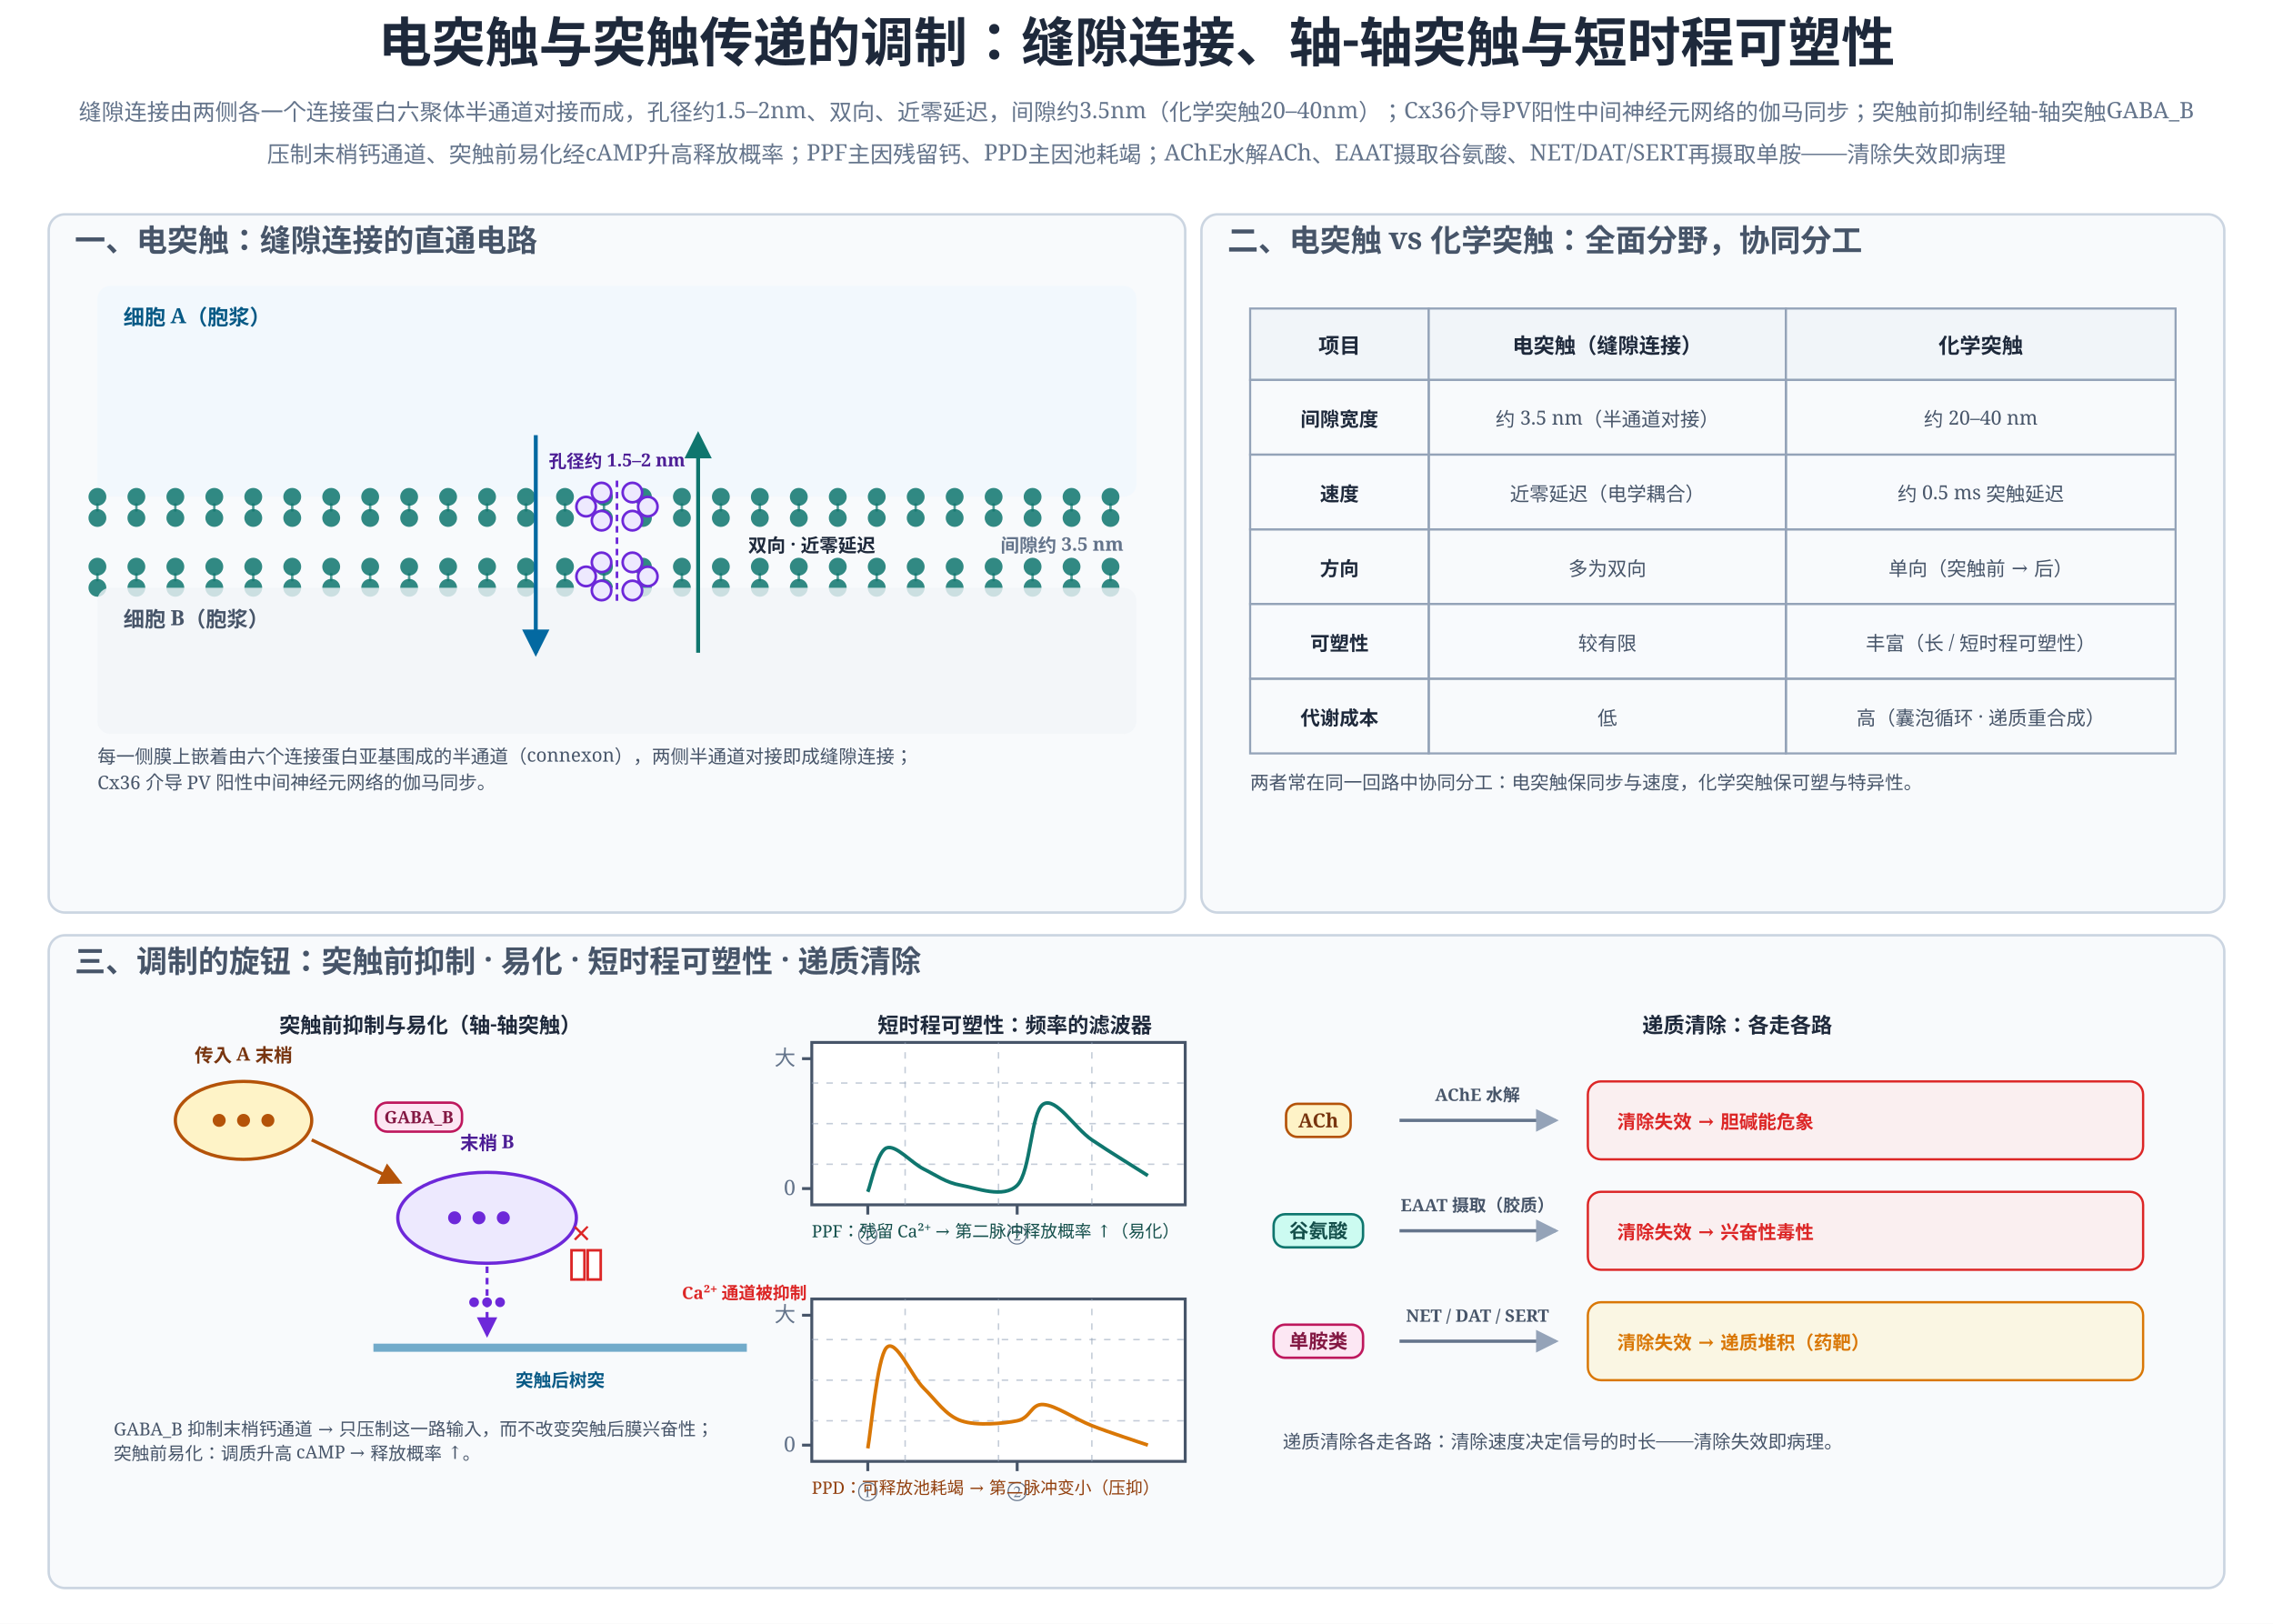
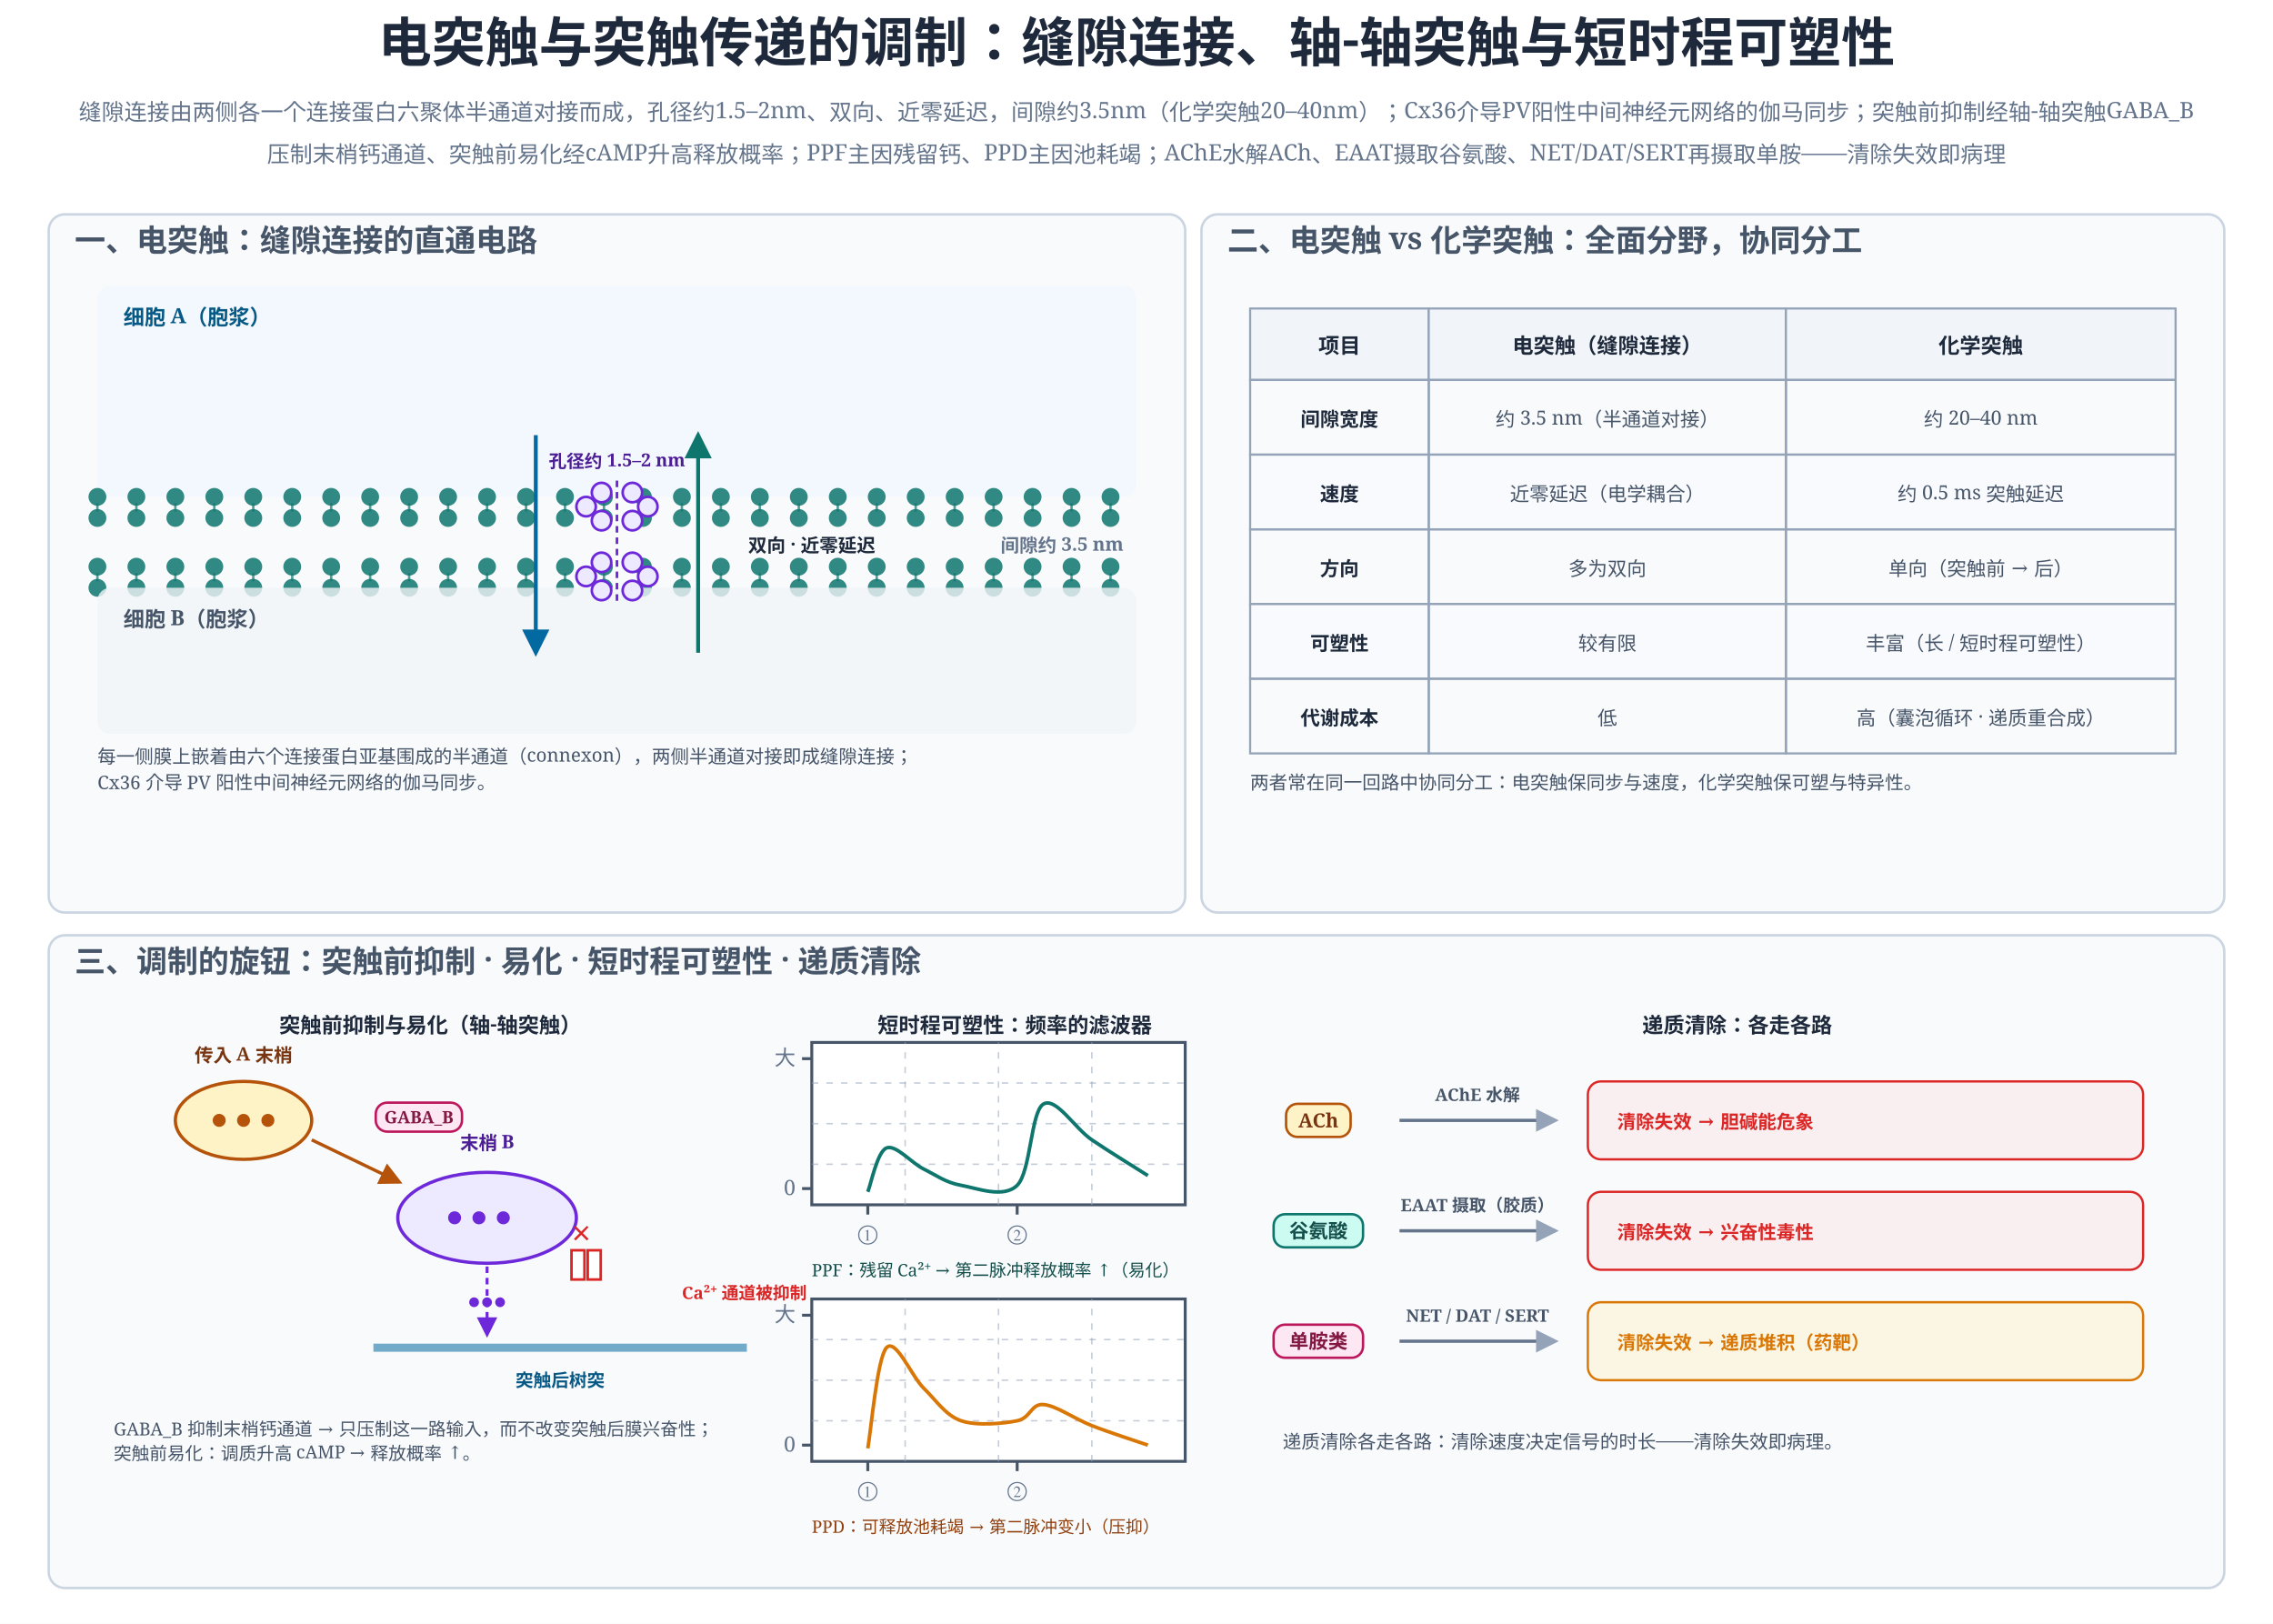
<svg xmlns="http://www.w3.org/2000/svg" width="1400" height="1000" viewBox="0 0 1400 1000" font-family="Noto Serif SC, LXGW WenKai, Songti SC, serif">
  <defs>
    <marker id="arr-ink" viewBox="0 0 10 10" refX="8.5" refY="5" markerWidth="7" markerHeight="7" orient="auto-start-reverse">
      <path d="M0,0 L10,5 L0,10 z" fill="#334155" />
    </marker>
    <marker id="arr-dna" viewBox="0 0 10 10" refX="8.5" refY="5" markerWidth="7" markerHeight="7" orient="auto-start-reverse">
      <path d="M0,0 L10,5 L0,10 z" fill="#0f766e" />
    </marker>
    <marker id="arr-rna" viewBox="0 0 10 10" refX="8.5" refY="5" markerWidth="7" markerHeight="7" orient="auto-start-reverse">
      <path d="M0,0 L10,5 L0,10 z" fill="#b45309" />
    </marker>
    <marker id="arr-pro" viewBox="0 0 10 10" refX="8.5" refY="5" markerWidth="7" markerHeight="7" orient="auto-start-reverse">
      <path d="M0,0 L10,5 L0,10 z" fill="#6d28d9" />
    </marker>
    <marker id="arr-enz" viewBox="0 0 10 10" refX="8.5" refY="5" markerWidth="7" markerHeight="7" orient="auto-start-reverse">
      <path d="M0,0 L10,5 L0,10 z" fill="#be185d" />
    </marker>
    <marker id="arr-acc" viewBox="0 0 10 10" refX="8.5" refY="5" markerWidth="7" markerHeight="7" orient="auto-start-reverse">
      <path d="M0,0 L10,5 L0,10 z" fill="#0369a1" />
    </marker>
    <marker id="arr-ok" viewBox="0 0 10 10" refX="8.5" refY="5" markerWidth="7" markerHeight="7" orient="auto-start-reverse">
      <path d="M0,0 L10,5 L0,10 z" fill="#059669" />
    </marker>
    <marker id="arr-warn" viewBox="0 0 10 10" refX="8.5" refY="5" markerWidth="7" markerHeight="7" orient="auto-start-reverse">
      <path d="M0,0 L10,5 L0,10 z" fill="#b45309" />
    </marker>
    <marker id="arr-bad" viewBox="0 0 10 10" refX="8.5" refY="5" markerWidth="7" markerHeight="7" orient="auto-start-reverse">
      <path d="M0,0 L10,5 L0,10 z" fill="#dc2626" />
    </marker>
    <marker id="arr-mute" viewBox="0 0 10 10" refX="8.5" refY="5" markerWidth="7" markerHeight="7" orient="auto-start-reverse">
      <path d="M0,0 L10,5 L0,10 z" fill="#94a3b8" />
    </marker>
  </defs>
  <rect x="0" y="0" width="1400" height="1000" fill="#ffffff" />
  <text x="700" y="38" text-anchor="middle" font-size="33" font-weight="700" fill="#1e293b">电突触与突触传递的调制：缝隙连接、轴-轴突触与短时程可塑性</text>
  <text x="700" y="74" text-anchor="middle" font-size="14" fill="#64748b">缝隙连接由两侧各一个连接蛋白六聚体半通道对接而成，孔径约1.5–2nm、双向、近零延迟，间隙约3.5nm（化学突触20–40nm）；Cx36介导PV阳性中间神经元网络的伽马同步；突触前抑制经轴-轴突触GABA_B</text>
  <text x="700" y="100" text-anchor="middle" font-size="14" fill="#64748b">压制末梢钙通道、突触前易化经cAMP升高释放概率；PPF主因残留钙、PPD主因池耗竭；AChE水解ACh、EAAT摄取谷氨酸、NET/DAT/SERT再摄取单胺——清除失效即病理</text>
  <rect x="30" y="132" width="700" height="430" rx="10" fill="#f8fafc" stroke="#cbd5e1" stroke-width="1.5" />
  <text x="46" y="154.84" font-size="19" fill="#475569" font-weight="700">一、电突触：缝隙连接的直通电路</text>
  <rect x="60" y="176" width="640" height="130" rx="8" fill="#e0f2fe" fill-opacity="0.2" stroke="none" />
  <text x="76" y="200" font-size="13" fill="#075985" font-weight="700">细胞 A（胞浆）</text>
  <g>
    <circle cx="60" cy="306" r="5.5" fill="#0f766e" fill-opacity="0.85" />
    <line x1="60" y1="310" x2="60" y2="315" stroke="#0f766e" stroke-width="1.5" stroke-opacity="0.7" />
    <circle cx="60" cy="319" r="5.5" fill="#0f766e" fill-opacity="0.85" />
    <circle cx="84" cy="306" r="5.5" fill="#0f766e" fill-opacity="0.85" />
    <line x1="84" y1="310" x2="84" y2="315" stroke="#0f766e" stroke-width="1.5" stroke-opacity="0.7" />
    <circle cx="84" cy="319" r="5.5" fill="#0f766e" fill-opacity="0.85" />
    <circle cx="108" cy="306" r="5.5" fill="#0f766e" fill-opacity="0.85" />
    <line x1="108" y1="310" x2="108" y2="315" stroke="#0f766e" stroke-width="1.5" stroke-opacity="0.7" />
    <circle cx="108" cy="319" r="5.5" fill="#0f766e" fill-opacity="0.85" />
    <circle cx="132" cy="306" r="5.5" fill="#0f766e" fill-opacity="0.85" />
    <line x1="132" y1="310" x2="132" y2="315" stroke="#0f766e" stroke-width="1.5" stroke-opacity="0.7" />
    <circle cx="132" cy="319" r="5.5" fill="#0f766e" fill-opacity="0.85" />
    <circle cx="156" cy="306" r="5.5" fill="#0f766e" fill-opacity="0.85" />
    <line x1="156" y1="310" x2="156" y2="315" stroke="#0f766e" stroke-width="1.5" stroke-opacity="0.7" />
    <circle cx="156" cy="319" r="5.5" fill="#0f766e" fill-opacity="0.85" />
    <circle cx="180" cy="306" r="5.5" fill="#0f766e" fill-opacity="0.85" />
    <line x1="180" y1="310" x2="180" y2="315" stroke="#0f766e" stroke-width="1.5" stroke-opacity="0.7" />
    <circle cx="180" cy="319" r="5.5" fill="#0f766e" fill-opacity="0.85" />
    <circle cx="204" cy="306" r="5.5" fill="#0f766e" fill-opacity="0.85" />
    <line x1="204" y1="310" x2="204" y2="315" stroke="#0f766e" stroke-width="1.5" stroke-opacity="0.7" />
    <circle cx="204" cy="319" r="5.5" fill="#0f766e" fill-opacity="0.85" />
    <circle cx="228" cy="306" r="5.5" fill="#0f766e" fill-opacity="0.85" />
    <line x1="228" y1="310" x2="228" y2="315" stroke="#0f766e" stroke-width="1.5" stroke-opacity="0.7" />
    <circle cx="228" cy="319" r="5.5" fill="#0f766e" fill-opacity="0.85" />
    <circle cx="252" cy="306" r="5.5" fill="#0f766e" fill-opacity="0.85" />
    <line x1="252" y1="310" x2="252" y2="315" stroke="#0f766e" stroke-width="1.5" stroke-opacity="0.7" />
    <circle cx="252" cy="319" r="5.5" fill="#0f766e" fill-opacity="0.85" />
    <circle cx="276" cy="306" r="5.5" fill="#0f766e" fill-opacity="0.85" />
    <line x1="276" y1="310" x2="276" y2="315" stroke="#0f766e" stroke-width="1.5" stroke-opacity="0.7" />
    <circle cx="276" cy="319" r="5.5" fill="#0f766e" fill-opacity="0.85" />
    <circle cx="300" cy="306" r="5.5" fill="#0f766e" fill-opacity="0.85" />
    <line x1="300" y1="310" x2="300" y2="315" stroke="#0f766e" stroke-width="1.5" stroke-opacity="0.7" />
    <circle cx="300" cy="319" r="5.5" fill="#0f766e" fill-opacity="0.85" />
    <circle cx="324" cy="306" r="5.5" fill="#0f766e" fill-opacity="0.85" />
    <line x1="324" y1="310" x2="324" y2="315" stroke="#0f766e" stroke-width="1.5" stroke-opacity="0.7" />
    <circle cx="324" cy="319" r="5.5" fill="#0f766e" fill-opacity="0.85" />
    <circle cx="348" cy="306" r="5.5" fill="#0f766e" fill-opacity="0.85" />
    <line x1="348" y1="310" x2="348" y2="315" stroke="#0f766e" stroke-width="1.5" stroke-opacity="0.7" />
    <circle cx="348" cy="319" r="5.5" fill="#0f766e" fill-opacity="0.85" />
    <circle cx="372" cy="306" r="5.5" fill="#0f766e" fill-opacity="0.85" />
    <line x1="372" y1="310" x2="372" y2="315" stroke="#0f766e" stroke-width="1.5" stroke-opacity="0.7" />
    <circle cx="372" cy="319" r="5.5" fill="#0f766e" fill-opacity="0.85" />
    <circle cx="396" cy="306" r="5.5" fill="#0f766e" fill-opacity="0.85" />
    <line x1="396" y1="310" x2="396" y2="315" stroke="#0f766e" stroke-width="1.5" stroke-opacity="0.7" />
    <circle cx="396" cy="319" r="5.5" fill="#0f766e" fill-opacity="0.85" />
    <circle cx="420" cy="306" r="5.5" fill="#0f766e" fill-opacity="0.85" />
    <line x1="420" y1="310" x2="420" y2="315" stroke="#0f766e" stroke-width="1.5" stroke-opacity="0.7" />
    <circle cx="420" cy="319" r="5.5" fill="#0f766e" fill-opacity="0.85" />
    <circle cx="444" cy="306" r="5.5" fill="#0f766e" fill-opacity="0.85" />
    <line x1="444" y1="310" x2="444" y2="315" stroke="#0f766e" stroke-width="1.5" stroke-opacity="0.7" />
    <circle cx="444" cy="319" r="5.5" fill="#0f766e" fill-opacity="0.85" />
    <circle cx="468" cy="306" r="5.5" fill="#0f766e" fill-opacity="0.85" />
    <line x1="468" y1="310" x2="468" y2="315" stroke="#0f766e" stroke-width="1.5" stroke-opacity="0.7" />
    <circle cx="468" cy="319" r="5.5" fill="#0f766e" fill-opacity="0.85" />
    <circle cx="492" cy="306" r="5.5" fill="#0f766e" fill-opacity="0.85" />
    <line x1="492" y1="310" x2="492" y2="315" stroke="#0f766e" stroke-width="1.5" stroke-opacity="0.7" />
    <circle cx="492" cy="319" r="5.5" fill="#0f766e" fill-opacity="0.85" />
    <circle cx="516" cy="306" r="5.5" fill="#0f766e" fill-opacity="0.85" />
    <line x1="516" y1="310" x2="516" y2="315" stroke="#0f766e" stroke-width="1.5" stroke-opacity="0.7" />
    <circle cx="516" cy="319" r="5.5" fill="#0f766e" fill-opacity="0.85" />
    <circle cx="540" cy="306" r="5.5" fill="#0f766e" fill-opacity="0.85" />
    <line x1="540" y1="310" x2="540" y2="315" stroke="#0f766e" stroke-width="1.5" stroke-opacity="0.7" />
    <circle cx="540" cy="319" r="5.5" fill="#0f766e" fill-opacity="0.85" />
    <circle cx="564" cy="306" r="5.5" fill="#0f766e" fill-opacity="0.85" />
    <line x1="564" y1="310" x2="564" y2="315" stroke="#0f766e" stroke-width="1.5" stroke-opacity="0.7" />
    <circle cx="564" cy="319" r="5.5" fill="#0f766e" fill-opacity="0.85" />
    <circle cx="588" cy="306" r="5.5" fill="#0f766e" fill-opacity="0.85" />
    <line x1="588" y1="310" x2="588" y2="315" stroke="#0f766e" stroke-width="1.5" stroke-opacity="0.7" />
    <circle cx="588" cy="319" r="5.5" fill="#0f766e" fill-opacity="0.85" />
    <circle cx="612" cy="306" r="5.5" fill="#0f766e" fill-opacity="0.85" />
    <line x1="612" y1="310" x2="612" y2="315" stroke="#0f766e" stroke-width="1.5" stroke-opacity="0.7" />
    <circle cx="612" cy="319" r="5.5" fill="#0f766e" fill-opacity="0.85" />
    <circle cx="636" cy="306" r="5.5" fill="#0f766e" fill-opacity="0.85" />
    <line x1="636" y1="310" x2="636" y2="315" stroke="#0f766e" stroke-width="1.5" stroke-opacity="0.7" />
    <circle cx="636" cy="319" r="5.5" fill="#0f766e" fill-opacity="0.85" />
    <circle cx="660" cy="306" r="5.5" fill="#0f766e" fill-opacity="0.85" />
    <line x1="660" y1="310" x2="660" y2="315" stroke="#0f766e" stroke-width="1.5" stroke-opacity="0.7" />
    <circle cx="660" cy="319" r="5.5" fill="#0f766e" fill-opacity="0.85" />
    <circle cx="684" cy="306" r="5.5" fill="#0f766e" fill-opacity="0.85" />
    <line x1="684" y1="310" x2="684" y2="315" stroke="#0f766e" stroke-width="1.5" stroke-opacity="0.7" />
    <circle cx="684" cy="319" r="5.5" fill="#0f766e" fill-opacity="0.85" />
  </g>
  <g>
    <circle cx="60" cy="349" r="5.5" fill="#0f766e" fill-opacity="0.85" />
    <line x1="60" y1="353" x2="60" y2="358" stroke="#0f766e" stroke-width="1.5" stroke-opacity="0.7" />
    <circle cx="60" cy="362" r="5.5" fill="#0f766e" fill-opacity="0.85" />
    <circle cx="84" cy="349" r="5.5" fill="#0f766e" fill-opacity="0.85" />
    <line x1="84" y1="353" x2="84" y2="358" stroke="#0f766e" stroke-width="1.5" stroke-opacity="0.7" />
    <circle cx="84" cy="362" r="5.5" fill="#0f766e" fill-opacity="0.85" />
    <circle cx="108" cy="349" r="5.5" fill="#0f766e" fill-opacity="0.85" />
    <line x1="108" y1="353" x2="108" y2="358" stroke="#0f766e" stroke-width="1.5" stroke-opacity="0.7" />
    <circle cx="108" cy="362" r="5.5" fill="#0f766e" fill-opacity="0.85" />
    <circle cx="132" cy="349" r="5.5" fill="#0f766e" fill-opacity="0.85" />
    <line x1="132" y1="353" x2="132" y2="358" stroke="#0f766e" stroke-width="1.5" stroke-opacity="0.7" />
    <circle cx="132" cy="362" r="5.5" fill="#0f766e" fill-opacity="0.85" />
    <circle cx="156" cy="349" r="5.5" fill="#0f766e" fill-opacity="0.85" />
    <line x1="156" y1="353" x2="156" y2="358" stroke="#0f766e" stroke-width="1.5" stroke-opacity="0.7" />
    <circle cx="156" cy="362" r="5.5" fill="#0f766e" fill-opacity="0.85" />
    <circle cx="180" cy="349" r="5.5" fill="#0f766e" fill-opacity="0.85" />
    <line x1="180" y1="353" x2="180" y2="358" stroke="#0f766e" stroke-width="1.5" stroke-opacity="0.7" />
    <circle cx="180" cy="362" r="5.5" fill="#0f766e" fill-opacity="0.85" />
    <circle cx="204" cy="349" r="5.5" fill="#0f766e" fill-opacity="0.85" />
    <line x1="204" y1="353" x2="204" y2="358" stroke="#0f766e" stroke-width="1.5" stroke-opacity="0.7" />
    <circle cx="204" cy="362" r="5.5" fill="#0f766e" fill-opacity="0.85" />
    <circle cx="228" cy="349" r="5.5" fill="#0f766e" fill-opacity="0.85" />
    <line x1="228" y1="353" x2="228" y2="358" stroke="#0f766e" stroke-width="1.5" stroke-opacity="0.7" />
    <circle cx="228" cy="362" r="5.5" fill="#0f766e" fill-opacity="0.85" />
    <circle cx="252" cy="349" r="5.5" fill="#0f766e" fill-opacity="0.85" />
    <line x1="252" y1="353" x2="252" y2="358" stroke="#0f766e" stroke-width="1.5" stroke-opacity="0.7" />
    <circle cx="252" cy="362" r="5.5" fill="#0f766e" fill-opacity="0.85" />
    <circle cx="276" cy="349" r="5.5" fill="#0f766e" fill-opacity="0.85" />
    <line x1="276" y1="353" x2="276" y2="358" stroke="#0f766e" stroke-width="1.5" stroke-opacity="0.7" />
    <circle cx="276" cy="362" r="5.5" fill="#0f766e" fill-opacity="0.85" />
    <circle cx="300" cy="349" r="5.5" fill="#0f766e" fill-opacity="0.85" />
    <line x1="300" y1="353" x2="300" y2="358" stroke="#0f766e" stroke-width="1.5" stroke-opacity="0.7" />
    <circle cx="300" cy="362" r="5.5" fill="#0f766e" fill-opacity="0.85" />
    <circle cx="324" cy="349" r="5.5" fill="#0f766e" fill-opacity="0.85" />
    <line x1="324" y1="353" x2="324" y2="358" stroke="#0f766e" stroke-width="1.5" stroke-opacity="0.7" />
    <circle cx="324" cy="362" r="5.5" fill="#0f766e" fill-opacity="0.85" />
    <circle cx="348" cy="349" r="5.5" fill="#0f766e" fill-opacity="0.85" />
    <line x1="348" y1="353" x2="348" y2="358" stroke="#0f766e" stroke-width="1.5" stroke-opacity="0.7" />
    <circle cx="348" cy="362" r="5.5" fill="#0f766e" fill-opacity="0.85" />
    <circle cx="372" cy="349" r="5.5" fill="#0f766e" fill-opacity="0.85" />
    <line x1="372" y1="353" x2="372" y2="358" stroke="#0f766e" stroke-width="1.5" stroke-opacity="0.7" />
    <circle cx="372" cy="362" r="5.5" fill="#0f766e" fill-opacity="0.85" />
    <circle cx="396" cy="349" r="5.5" fill="#0f766e" fill-opacity="0.85" />
    <line x1="396" y1="353" x2="396" y2="358" stroke="#0f766e" stroke-width="1.5" stroke-opacity="0.7" />
    <circle cx="396" cy="362" r="5.5" fill="#0f766e" fill-opacity="0.85" />
    <circle cx="420" cy="349" r="5.5" fill="#0f766e" fill-opacity="0.85" />
    <line x1="420" y1="353" x2="420" y2="358" stroke="#0f766e" stroke-width="1.5" stroke-opacity="0.7" />
    <circle cx="420" cy="362" r="5.5" fill="#0f766e" fill-opacity="0.85" />
    <circle cx="444" cy="349" r="5.5" fill="#0f766e" fill-opacity="0.85" />
    <line x1="444" y1="353" x2="444" y2="358" stroke="#0f766e" stroke-width="1.5" stroke-opacity="0.7" />
    <circle cx="444" cy="362" r="5.5" fill="#0f766e" fill-opacity="0.85" />
    <circle cx="468" cy="349" r="5.5" fill="#0f766e" fill-opacity="0.85" />
    <line x1="468" y1="353" x2="468" y2="358" stroke="#0f766e" stroke-width="1.5" stroke-opacity="0.7" />
    <circle cx="468" cy="362" r="5.5" fill="#0f766e" fill-opacity="0.85" />
    <circle cx="492" cy="349" r="5.5" fill="#0f766e" fill-opacity="0.85" />
    <line x1="492" y1="353" x2="492" y2="358" stroke="#0f766e" stroke-width="1.5" stroke-opacity="0.7" />
    <circle cx="492" cy="362" r="5.5" fill="#0f766e" fill-opacity="0.85" />
    <circle cx="516" cy="349" r="5.5" fill="#0f766e" fill-opacity="0.85" />
    <line x1="516" y1="353" x2="516" y2="358" stroke="#0f766e" stroke-width="1.5" stroke-opacity="0.7" />
    <circle cx="516" cy="362" r="5.5" fill="#0f766e" fill-opacity="0.85" />
    <circle cx="540" cy="349" r="5.5" fill="#0f766e" fill-opacity="0.85" />
    <line x1="540" y1="353" x2="540" y2="358" stroke="#0f766e" stroke-width="1.5" stroke-opacity="0.7" />
    <circle cx="540" cy="362" r="5.5" fill="#0f766e" fill-opacity="0.85" />
    <circle cx="564" cy="349" r="5.5" fill="#0f766e" fill-opacity="0.85" />
    <line x1="564" y1="353" x2="564" y2="358" stroke="#0f766e" stroke-width="1.5" stroke-opacity="0.7" />
    <circle cx="564" cy="362" r="5.5" fill="#0f766e" fill-opacity="0.85" />
    <circle cx="588" cy="349" r="5.5" fill="#0f766e" fill-opacity="0.85" />
    <line x1="588" y1="353" x2="588" y2="358" stroke="#0f766e" stroke-width="1.5" stroke-opacity="0.7" />
    <circle cx="588" cy="362" r="5.5" fill="#0f766e" fill-opacity="0.85" />
    <circle cx="612" cy="349" r="5.5" fill="#0f766e" fill-opacity="0.85" />
    <line x1="612" y1="353" x2="612" y2="358" stroke="#0f766e" stroke-width="1.5" stroke-opacity="0.7" />
    <circle cx="612" cy="362" r="5.5" fill="#0f766e" fill-opacity="0.85" />
    <circle cx="636" cy="349" r="5.5" fill="#0f766e" fill-opacity="0.85" />
    <line x1="636" y1="353" x2="636" y2="358" stroke="#0f766e" stroke-width="1.5" stroke-opacity="0.7" />
    <circle cx="636" cy="362" r="5.5" fill="#0f766e" fill-opacity="0.85" />
    <circle cx="660" cy="349" r="5.5" fill="#0f766e" fill-opacity="0.85" />
    <line x1="660" y1="353" x2="660" y2="358" stroke="#0f766e" stroke-width="1.5" stroke-opacity="0.7" />
    <circle cx="660" cy="362" r="5.5" fill="#0f766e" fill-opacity="0.85" />
    <circle cx="684" cy="349" r="5.5" fill="#0f766e" fill-opacity="0.85" />
    <line x1="684" y1="353" x2="684" y2="358" stroke="#0f766e" stroke-width="1.5" stroke-opacity="0.7" />
    <circle cx="684" cy="362" r="5.5" fill="#0f766e" fill-opacity="0.85" />
  </g>
  <rect x="60" y="362" width="640" height="90" rx="8" fill="#f1f5f9" fill-opacity="0.8" stroke="none" />
  <text x="76" y="386" font-size="13" fill="#475569" font-weight="700">细胞 B（胞浆）</text>
  <text x="692" y="340" font-size="11.5" fill="#64748b" text-anchor="end" font-weight="700">间隙约 3.5 nm</text>
  <circle cx="399" cy="312" r="6" fill="#ede9fe" stroke="#6d28d9" stroke-width="1.6" />
  <circle cx="389.5" cy="320.66" r="6" fill="#ede9fe" stroke="#6d28d9" stroke-width="1.6" />
  <circle cx="370.5" cy="320.66" r="6" fill="#ede9fe" stroke="#6d28d9" stroke-width="1.6" />
  <circle cx="361" cy="312" r="6" fill="#ede9fe" stroke="#6d28d9" stroke-width="1.6" />
  <circle cx="370.5" cy="303.34" r="6" fill="#ede9fe" stroke="#6d28d9" stroke-width="1.6" />
  <circle cx="389.5" cy="303.34" r="6" fill="#ede9fe" stroke="#6d28d9" stroke-width="1.6" />
  <circle cx="399" cy="355" r="6" fill="#ede9fe" stroke="#6d28d9" stroke-width="1.6" />
  <circle cx="389.5" cy="363.66" r="6" fill="#ede9fe" stroke="#6d28d9" stroke-width="1.6" />
  <circle cx="370.5" cy="363.66" r="6" fill="#ede9fe" stroke="#6d28d9" stroke-width="1.6" />
  <circle cx="361" cy="355" r="6" fill="#ede9fe" stroke="#6d28d9" stroke-width="1.6" />
  <circle cx="370.5" cy="346.34" r="6" fill="#ede9fe" stroke="#6d28d9" stroke-width="1.6" />
  <circle cx="389.5" cy="346.34" r="6" fill="#ede9fe" stroke="#6d28d9" stroke-width="1.6" />
  <line x1="380" y1="296" x2="380" y2="372" stroke="#6d28d9" stroke-width="1.6" stroke-dasharray="4 3" />
  <text x="380" y="288" font-size="11" fill="#4c1d95" text-anchor="middle" font-weight="700">孔径约 1.5–2 nm</text>
  <line x1="330" y1="268" x2="330" y2="402" stroke="#0369a1" stroke-width="2.4" marker-end="url(#arr-acc)" />
  <line x1="430" y1="402" x2="430" y2="268" stroke="#0f766e" stroke-width="2.4" marker-end="url(#arr-dna)" />
  <text x="500" y="340" font-size="11.5" fill="#1e293b" text-anchor="middle" font-weight="700">双向 · 近零延迟</text>
  <text x="60" y="470" font-size="11.5" fill="#475569">每一侧膜上嵌着由六个连接蛋白亚基围成的半通道（connexon），两侧半通道对接即成缝隙连接；</text>
  <text x="60" y="486" font-size="11.5" fill="#475569">Cx36 介导 PV 阳性中间神经元网络的伽马同步。</text>
  <rect x="740" y="132" width="630" height="430" rx="10" fill="#f8fafc" stroke="#cbd5e1" stroke-width="1.5" />
  <text x="756" y="154.84" font-size="19" fill="#475569" font-weight="700">二、电突触 vs 化学突触：全面分野，协同分工</text>
  <rect x="770" y="190" width="110" height="44" fill="#f1f5f9" stroke="#94a3b8" stroke-width="1.3" />
  <text x="825" y="217.5" font-size="13" fill="#1e293b" text-anchor="middle" font-weight="700">项目</text>
  <rect x="880" y="190" width="220" height="44" fill="#f1f5f9" stroke="#94a3b8" stroke-width="1.3" />
  <text x="990" y="217.5" font-size="13" fill="#1e293b" text-anchor="middle" font-weight="700">电突触（缝隙连接）</text>
  <rect x="1100" y="190" width="240" height="44" fill="#f1f5f9" stroke="#94a3b8" stroke-width="1.3" />
  <text x="1220" y="217.5" font-size="13" fill="#1e293b" text-anchor="middle" font-weight="700">化学突触</text>
  <rect x="770" y="234" width="110" height="46" fill="none" stroke="#94a3b8" stroke-width="1.3" />
  <text x="825" y="262.5" font-size="12" fill="#1e293b" text-anchor="middle" font-weight="700">间隙宽度</text>
  <rect x="880" y="234" width="220" height="46" fill="none" stroke="#94a3b8" stroke-width="1.3" />
  <text x="990" y="262.5" font-size="12" fill="#475569" text-anchor="middle" font-weight="500">约 3.5 nm（半通道对接）</text>
  <rect x="1100" y="234" width="240" height="46" fill="none" stroke="#94a3b8" stroke-width="1.3" />
  <text x="1220" y="262.5" font-size="12" fill="#475569" text-anchor="middle" font-weight="500">约 20–40 nm</text>
  <rect x="770" y="280" width="570" height="46" fill="#f8fafc" fill-opacity="0.85" />
  <rect x="770" y="280" width="110" height="46" fill="none" stroke="#94a3b8" stroke-width="1.3" />
  <text x="825" y="308.5" font-size="12" fill="#1e293b" text-anchor="middle" font-weight="700">速度</text>
  <rect x="880" y="280" width="220" height="46" fill="none" stroke="#94a3b8" stroke-width="1.3" />
  <text x="990" y="308.5" font-size="12" fill="#475569" text-anchor="middle" font-weight="500">近零延迟（电学耦合）</text>
  <rect x="1100" y="280" width="240" height="46" fill="none" stroke="#94a3b8" stroke-width="1.3" />
  <text x="1220" y="308.5" font-size="12" fill="#475569" text-anchor="middle" font-weight="500">约 0.5 ms 突触延迟</text>
  <rect x="770" y="326" width="110" height="46" fill="none" stroke="#94a3b8" stroke-width="1.3" />
  <text x="825" y="354.5" font-size="12" fill="#1e293b" text-anchor="middle" font-weight="700">方向</text>
  <rect x="880" y="326" width="220" height="46" fill="none" stroke="#94a3b8" stroke-width="1.3" />
  <text x="990" y="354.5" font-size="12" fill="#475569" text-anchor="middle" font-weight="500">多为双向</text>
  <rect x="1100" y="326" width="240" height="46" fill="none" stroke="#94a3b8" stroke-width="1.3" />
  <text x="1220" y="354.5" font-size="12" fill="#475569" text-anchor="middle" font-weight="500">单向（突触前 → 后）</text>
  <rect x="770" y="372" width="570" height="46" fill="#f8fafc" fill-opacity="0.85" />
  <rect x="770" y="372" width="110" height="46" fill="none" stroke="#94a3b8" stroke-width="1.3" />
  <text x="825" y="400.5" font-size="12" fill="#1e293b" text-anchor="middle" font-weight="700">可塑性</text>
  <rect x="880" y="372" width="220" height="46" fill="none" stroke="#94a3b8" stroke-width="1.3" />
  <text x="990" y="400.5" font-size="12" fill="#475569" text-anchor="middle" font-weight="500">较有限</text>
  <rect x="1100" y="372" width="240" height="46" fill="none" stroke="#94a3b8" stroke-width="1.3" />
  <text x="1220" y="400.5" font-size="12" fill="#475569" text-anchor="middle" font-weight="500">丰富（长 / 短时程可塑性）</text>
  <rect x="770" y="418" width="110" height="46" fill="none" stroke="#94a3b8" stroke-width="1.3" />
  <text x="825" y="446.5" font-size="12" fill="#1e293b" text-anchor="middle" font-weight="700">代谢成本</text>
  <rect x="880" y="418" width="220" height="46" fill="none" stroke="#94a3b8" stroke-width="1.3" />
  <text x="990" y="446.5" font-size="12" fill="#475569" text-anchor="middle" font-weight="500">低</text>
  <rect x="1100" y="418" width="240" height="46" fill="none" stroke="#94a3b8" stroke-width="1.3" />
  <text x="1220" y="446.5" font-size="12" fill="#475569" text-anchor="middle" font-weight="500">高（囊泡循环 · 递质重合成）</text>
  <text x="770" y="486" font-size="11.5" fill="#475569">两者常在同一回路中协同分工：电突触保同步与速度，化学突触保可塑与特异性。</text>
  <rect x="30" y="576" width="1340" height="402" rx="10" fill="#f8fafc" stroke="#cbd5e1" stroke-width="1.5" />
  <text x="46" y="598.84" font-size="19" fill="#475569" font-weight="700">三、调制的旋钮：突触前抑制 · 易化 · 短时程可塑性 · 递质清除</text>
  <text x="265" y="636" font-size="13" fill="#1e293b" text-anchor="middle" font-weight="700">突触前抑制与易化（轴-轴突触）</text>
  <ellipse cx="150" cy="690" rx="42" ry="24" fill="#fef3c7" stroke="#b45309" stroke-width="2" />
  <circle cx="135" cy="690" r="4" fill="#b45309" />
  <circle cx="150" cy="690" r="4" fill="#b45309" />
  <circle cx="165" cy="690" r="4" fill="#b45309" />
  <text x="150" y="654" font-size="11.5" fill="#78350f" text-anchor="middle" font-weight="700">传入 A 末梢</text>
  <line x1="192" y1="702" x2="246" y2="728" stroke="#b45309" stroke-width="2" marker-end="url(#arr-rna)" />
  <rect x="231.425" y="679.075" width="53.15" height="17.85" rx="7" fill="#fce7f3" stroke="#be185d" stroke-width="1.5" />
  <text x="258" y="691.78" font-size="10.5" fill="#831843" text-anchor="middle" font-weight="700">GABA_B</text>
  <ellipse cx="300" cy="750" rx="55" ry="28" fill="#ede9fe" stroke="#6d28d9" stroke-width="2" />
  <circle cx="280" cy="750" r="4" fill="#6d28d9" />
  <circle cx="295" cy="750" r="4" fill="#6d28d9" />
  <circle cx="310" cy="750" r="4" fill="#6d28d9" />
  <text x="300" y="708" font-size="11.5" fill="#4c1d95" text-anchor="middle" font-weight="700">末梢 B</text>
  <rect x="352" y="770" width="8" height="18" fill="#ffffff" stroke="#dc2626" stroke-width="1.6" />
  <rect x="362" y="770" width="8" height="18" fill="#ffffff" stroke="#dc2626" stroke-width="1.6" />
  <text x="358" y="764" font-size="13" fill="#dc2626" text-anchor="middle" font-weight="700">✕</text>
  <text x="420" y="800" font-size="10.5" fill="#dc2626" font-weight="700">Ca²⁺ 通道被抑制</text>
  <line x1="230" y1="830" x2="460" y2="830" stroke="#0369a1" stroke-width="5" opacity="0.55" />
  <text x="345" y="854" font-size="11" fill="#075985" text-anchor="middle" font-weight="700">突触后树突</text>
  <line x1="300" y1="780" x2="300" y2="822" stroke="#6d28d9" stroke-width="1.8" stroke-dasharray="4 3" marker-end="url(#arr-pro)" />
  <circle cx="292" cy="802" r="3" fill="#6d28d9" />
  <circle cx="300" cy="802" r="3" fill="#6d28d9" />
  <circle cx="308" cy="802" r="3" fill="#6d28d9" />
  <text x="70" y="884" font-size="11" fill="#475569">GABA_B 抑制末梢钙通道 → 只压制这一路输入，而不改变突触后膜兴奋性；</text>
  <text x="70" y="899" font-size="11" fill="#475569">突触前易化：调质升高 cAMP → 释放概率 ↑。</text>
  <text x="625" y="636" font-size="13" fill="#1e293b" text-anchor="middle" font-weight="700">短时程可塑性：频率的滤波器</text>
  <rect x="500" y="642" width="230" height="100" fill="#ffffff" stroke="#475569" stroke-width="1.8" />
  <line x1="500" y1="717" x2="730" y2="717" stroke="#94a3b8" stroke-width="0.9" stroke-dasharray="4 5" opacity="0.55" />
  <line x1="557.5" y1="742" x2="557.5" y2="642" stroke="#94a3b8" stroke-width="0.9" stroke-dasharray="4 5" opacity="0.55" />
  <line x1="500" y1="692" x2="730" y2="692" stroke="#94a3b8" stroke-width="0.9" stroke-dasharray="4 5" opacity="0.55" />
  <line x1="615" y1="742" x2="615" y2="642" stroke="#94a3b8" stroke-width="0.9" stroke-dasharray="4 5" opacity="0.55" />
  <line x1="500" y1="667" x2="730" y2="667" stroke="#94a3b8" stroke-width="0.9" stroke-dasharray="4 5" opacity="0.55" />
  <line x1="672.5" y1="742" x2="672.5" y2="642" stroke="#94a3b8" stroke-width="0.9" stroke-dasharray="4 5" opacity="0.55" />
  <line x1="534.5" y1="742" x2="534.5" y2="748" stroke="#475569" stroke-width="1.8" />
  <text x="534.5" y="764" font-size="13" fill="#64748b" text-anchor="middle">①</text>
  <line x1="626.5" y1="742" x2="626.5" y2="748" stroke="#475569" stroke-width="1.8" />
  <text x="626.5" y="764" font-size="13" fill="#64748b" text-anchor="middle">②</text>
  <line x1="494" y1="732" x2="500" y2="732" stroke="#475569" stroke-width="1.8" />
  <text x="490" y="736" font-size="13" fill="#64748b" text-anchor="end">0</text>
  <line x1="494" y1="652" x2="500" y2="652" stroke="#475569" stroke-width="1.8" />
  <text x="490" y="656" font-size="13" fill="#64748b" text-anchor="end">大</text>
  <path d="M534.5,734 C536.4,729.5 540.3,709.3 546,707 C551.8,704.7 561.3,716.2 569,720 C576.7,723.8 582.4,728.3 592,730 C601.6,731.7 618.1,738.3 626.5,730 C634.9,721.7 634.9,684.7 642.6,680 C650.3,675.3 661.8,694.7 672.5,702 C683.2,709.3 701.3,720.3 707,724" fill="none" stroke="#0f766e" stroke-width="2.2" />
-   <text x="500" y="762" font-size="10.5" fill="#134e4a">PPF：残留 Ca²⁺ → 第二脉冲释放概率 ↑（易化）</text>
+   <text x="500" y="786" font-size="10.5" fill="#134e4a">PPF：残留 Ca²⁺ → 第二脉冲释放概率 ↑（易化）</text>
  <rect x="500" y="800" width="230" height="100" fill="#ffffff" stroke="#475569" stroke-width="1.8" />
  <line x1="500" y1="875" x2="730" y2="875" stroke="#94a3b8" stroke-width="0.9" stroke-dasharray="4 5" opacity="0.55" />
  <line x1="557.5" y1="900" x2="557.5" y2="800" stroke="#94a3b8" stroke-width="0.9" stroke-dasharray="4 5" opacity="0.55" />
  <line x1="500" y1="850" x2="730" y2="850" stroke="#94a3b8" stroke-width="0.9" stroke-dasharray="4 5" opacity="0.55" />
  <line x1="615" y1="900" x2="615" y2="800" stroke="#94a3b8" stroke-width="0.9" stroke-dasharray="4 5" opacity="0.55" />
  <line x1="500" y1="825" x2="730" y2="825" stroke="#94a3b8" stroke-width="0.9" stroke-dasharray="4 5" opacity="0.55" />
  <line x1="672.5" y1="900" x2="672.5" y2="800" stroke="#94a3b8" stroke-width="0.9" stroke-dasharray="4 5" opacity="0.55" />
  <line x1="534.5" y1="900" x2="534.5" y2="906" stroke="#475569" stroke-width="1.8" />
  <text x="534.5" y="922" font-size="13" fill="#64748b" text-anchor="middle">①</text>
  <line x1="626.5" y1="900" x2="626.5" y2="906" stroke="#475569" stroke-width="1.8" />
  <text x="626.5" y="922" font-size="13" fill="#64748b" text-anchor="middle">②</text>
  <line x1="494" y1="890" x2="500" y2="890" stroke="#475569" stroke-width="1.8" />
  <text x="490" y="894" font-size="13" fill="#64748b" text-anchor="end">0</text>
  <line x1="494" y1="810" x2="500" y2="810" stroke="#475569" stroke-width="1.8" />
  <text x="490" y="814" font-size="13" fill="#64748b" text-anchor="end">大</text>
  <path d="M534.5,892 C536.4,881.7 540.3,836.2 546,830 C551.8,823.8 561.3,847.5 569,855 C576.7,862.5 582.4,871.7 592,875 C601.6,878.3 618.1,876.7 626.5,875 C634.9,873.3 634.9,864.5 642.6,865 C650.3,865.5 661.8,873.8 672.5,878 C683.2,882.2 701.3,888.0 707,890" fill="none" stroke="#d97706" stroke-width="2.2" />
-   <text x="500" y="920" font-size="10.5" fill="#92400e">PPD：可释放池耗竭 → 第二脉冲变小（压抑）</text>
+   <text x="500" y="944" font-size="10.5" fill="#92400e">PPD：可释放池耗竭 → 第二脉冲变小（压抑）</text>
  <text x="1070" y="636" font-size="13" fill="#1e293b" text-anchor="middle" font-weight="700">递质清除：各走各路</text>
  <rect x="792.123" y="679.8" width="39.754" height="20.4" rx="7" fill="#fef3c7" stroke="#b45309" stroke-width="1.5" />
  <text x="812" y="694.32" font-size="12" fill="#78350f" text-anchor="middle" font-weight="700">ACh</text>
  <line x1="862" y1="690" x2="958" y2="690" stroke="#64748b" stroke-width="2" marker-end="url(#arr-mute)" />
  <text x="910" y="678" font-size="10.5" fill="#475569" text-anchor="middle" font-weight="600">AChE 水解</text>
  <rect x="978" y="666" width="342" height="48" rx="8" fill="#fee2e2" fill-opacity="0.45" stroke="#dc2626" stroke-width="1.4" />
  <text x="996" y="695" font-size="11.5" fill="#dc2626" font-weight="700">清除失效 → 胆碱能危象</text>
  <rect x="784.46" y="747.8" width="55.08" height="20.4" rx="7" fill="#ccfbf1" stroke="#0f766e" stroke-width="1.5" />
  <text x="812" y="762.32" font-size="12" fill="#134e4a" text-anchor="middle" font-weight="700">谷氨酸</text>
  <line x1="862" y1="758" x2="958" y2="758" stroke="#64748b" stroke-width="2" marker-end="url(#arr-mute)" />
  <text x="910" y="746" font-size="10.5" fill="#475569" text-anchor="middle" font-weight="600">EAAT 摄取（胶质）</text>
  <rect x="978" y="734" width="342" height="48" rx="8" fill="#fee2e2" fill-opacity="0.45" stroke="#dc2626" stroke-width="1.4" />
  <text x="996" y="763" font-size="11.5" fill="#dc2626" font-weight="700">清除失效 → 兴奋性毒性</text>
  <rect x="784.46" y="815.8" width="55.08" height="20.4" rx="7" fill="#fce7f3" stroke="#be185d" stroke-width="1.5" />
  <text x="812" y="830.32" font-size="12" fill="#831843" text-anchor="middle" font-weight="700">单胺类</text>
  <line x1="862" y1="826" x2="958" y2="826" stroke="#64748b" stroke-width="2" marker-end="url(#arr-mute)" />
  <text x="910" y="814" font-size="10.5" fill="#475569" text-anchor="middle" font-weight="600">NET / DAT / SERT</text>
  <rect x="978" y="802" width="342" height="48" rx="8" fill="#fef3c7" fill-opacity="0.45" stroke="#d97706" stroke-width="1.4" />
  <text x="996" y="831" font-size="11.5" fill="#d97706" font-weight="700">清除失效 → 递质堆积（药靶）</text>
  <text x="790" y="892" font-size="11.5" fill="#475569">递质清除各走各路：清除速度决定信号的时长——清除失效即病理。</text>
</svg>
